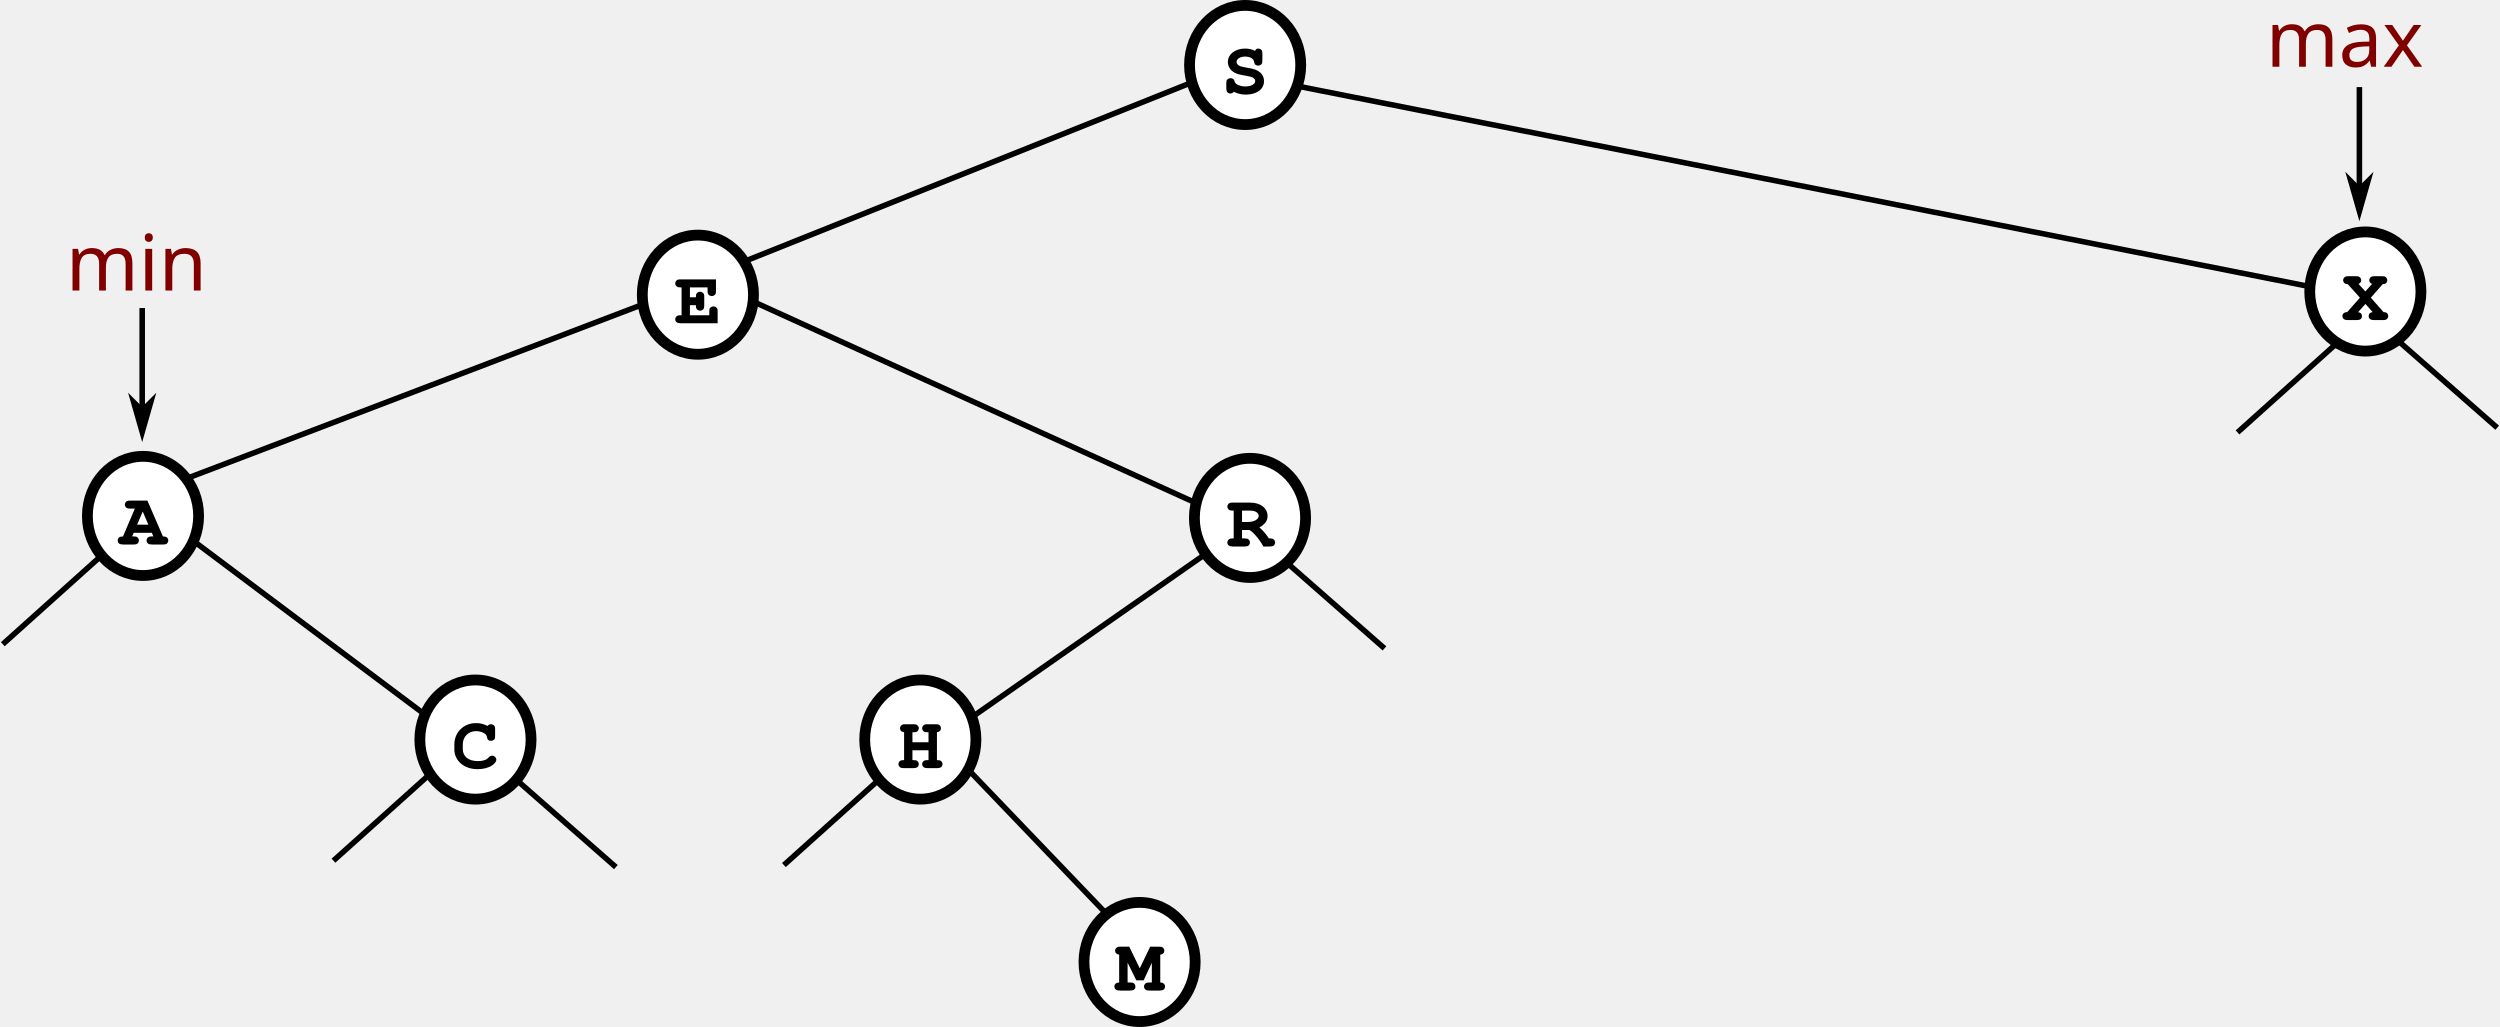
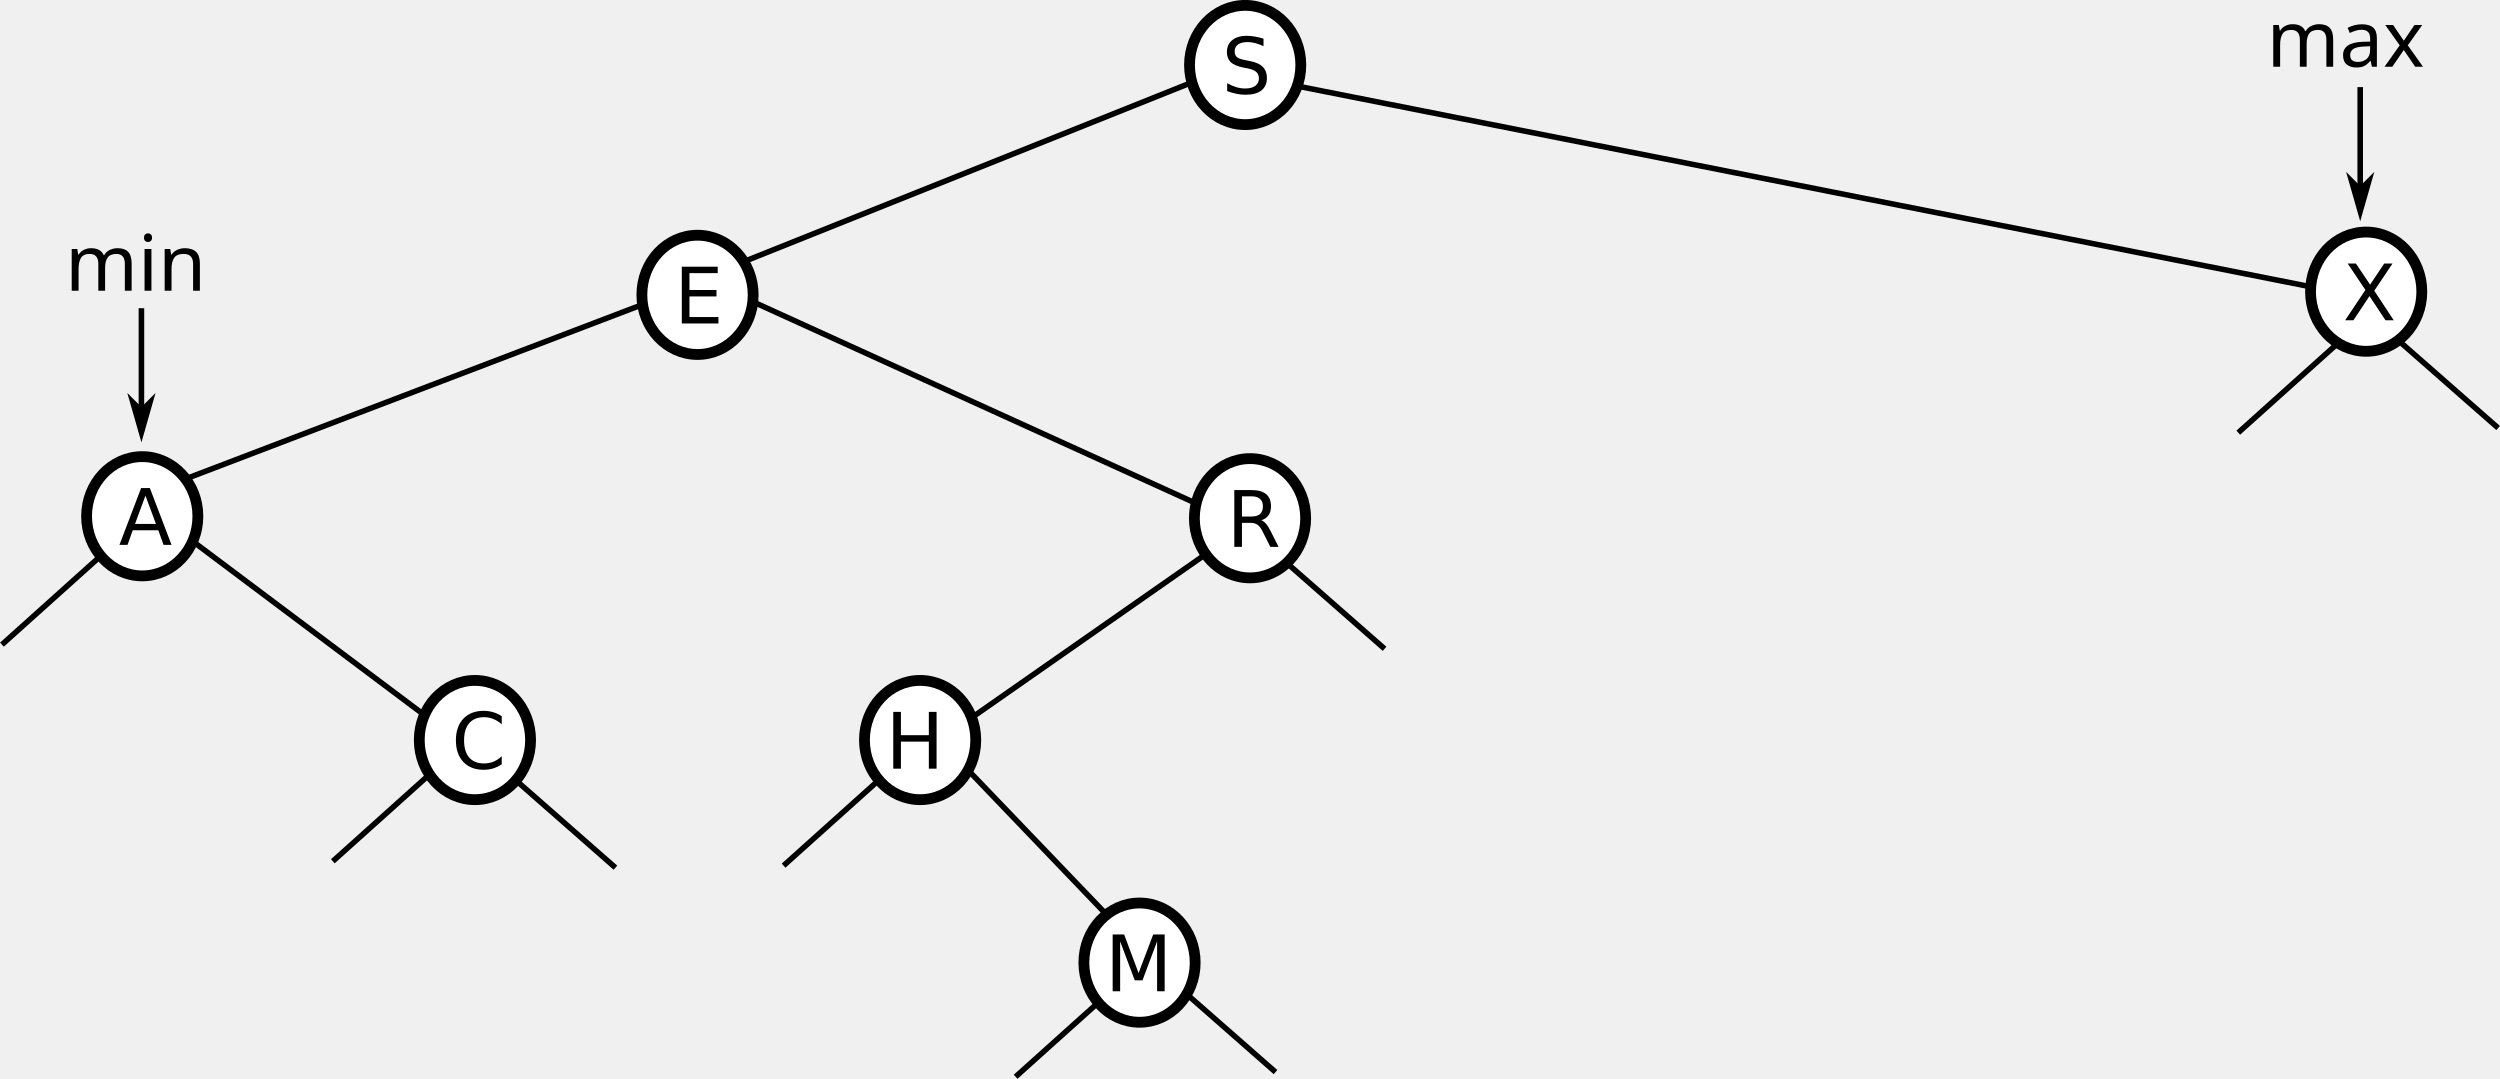
- <svg xmlns="http://www.w3.org/2000/svg" width="449.571" height="184.679" id="svg3211" version="1.1">
+ <svg xmlns="http://www.w3.org/2000/svg" width="449.25" height="193.859" id="svg3211" version="1.1">
  <defs id="defs3213">
-     <marker orient="auto" refY="0.0" refX="0.0" id="Arrow1Mend" style="overflow:visible;">
-       <path id="path3917" d="M 0.0,0.0 L 5.0,-5.0 L -12.5,0.0 L 5.0,5.0 L 0.0,0.0 z " style="fill-rule:evenodd;stroke:#000000;stroke-width:1.0pt;" transform="scale(0.4) rotate(180) translate(10,0)" />
+     <marker orient="auto" refY="0" refX="0" id="Arrow1Mend" style="overflow:visible">
+       <path id="path3917" d="M 0,0 5,-5 -12.5,0 5,5 0,0 z" style="fill-rule:evenodd;stroke:#000000;stroke-width:1pt" transform="matrix(-0.4,0,0,-0.4,-4,0)" />
    </marker>
    <marker orient="auto" refY="0" refX="0" id="Arrow1Mend-9" style="overflow:visible">
      <path id="path3917-6" d="M 0,0 5,-5 -12.5,0 5,5 0,0 z" style="fill-rule:evenodd;stroke:#000000;stroke-width:1pt" transform="matrix(-0.4,0,0,-0.4,-4,0)" />
    </marker>
  </defs>
-   <g id="layer1" transform="translate(-202,-144.727)">
+   <g id="layer1" transform="translate(-202.1562,-144.7346)">
+     <path style="fill:none;stroke:#000000;stroke-width:1px;stroke-linecap:butt;stroke-linejoin:miter;stroke-opacity:1" d="m 402.163,322.512 -17.5,15.714" id="path3431-53-4" />
+     <path style="fill:none;stroke:#000000;stroke-width:1px;stroke-linecap:butt;stroke-linejoin:miter;stroke-opacity:1" d="m 413.864,322.032 17.5,15.357" id="path3465-4" />
    <path transform="translate(56.62521,39.76588)" style="fill:#ffffff;fill-opacity:1;stroke:#000000;stroke-width:1.945;stroke-linecap:butt;stroke-miterlimit:4;stroke-opacity:1;stroke-dasharray:none" id="path3020-7" d="m 379.286,116.648 c 0,5.917 -4.477,10.714 -10,10.714 -5.523,0 -10,-4.797 -10,-10.714 0,-5.917 4.477,-10.714 10,-10.714 5.523,0 10,4.797 10,10.714 z" />
-     <text xml:space="preserve" style="font-size:14px;font-style:normal;font-variant:normal;font-weight:bold;font-stretch:normal;line-height:125%;letter-spacing:0px;word-spacing:0px;fill:#000000;fill-opacity:1;stroke:none;font-family:Courier;-inkscape-font-specification:Courier Bold" x="421.71" y="161.556" id="text3022-4">
+     <text xml:space="preserve" style="font-size:14px;font-style:normal;font-variant:normal;font-weight:normal;font-stretch:normal;text-align:start;line-height:125%;letter-spacing:0px;word-spacing:0px;writing-mode:lr-tb;text-anchor:start;fill:#000000;fill-opacity:1;stroke:none;font-family:DejaVu Sans;-inkscape-font-specification:DejaVu Sans" x="421.71" y="161.556" id="text3022-4">
      <tspan id="tspan3024-1" x="421.71" y="161.556">S</tspan>
    </text>
    <path transform="translate(-41.78571,81.07142)" style="fill:#ffffff;fill-opacity:1;stroke:#000000;stroke-width:1.945;stroke-linecap:butt;stroke-miterlimit:4;stroke-opacity:1;stroke-dasharray:none" id="path3020-7-6" d="m 379.286,116.648 c 0,5.917 -4.477,10.714 -10,10.714 -5.523,0 -10,-4.797 -10,-10.714 0,-5.917 4.477,-10.714 10,-10.714 5.523,0 10,4.797 10,10.714 z" />
-     <text xml:space="preserve" style="font-size:14px;font-style:normal;font-variant:normal;font-weight:bold;font-stretch:normal;line-height:125%;letter-spacing:0px;word-spacing:0px;fill:#000000;fill-opacity:1;stroke:none;font-family:Courier;-inkscape-font-specification:Courier Bold" x="323.299" y="202.861" id="text3022-4-4">
+     <text xml:space="preserve" style="font-size:14px;font-style:normal;font-variant:normal;font-weight:normal;font-stretch:normal;text-align:start;line-height:125%;letter-spacing:0px;word-spacing:0px;writing-mode:lr-tb;text-anchor:start;fill:#000000;fill-opacity:1;stroke:none;font-family:DejaVu Sans;-inkscape-font-specification:DejaVu Sans" x="323.299" y="202.861" id="text3022-4-4">
      <tspan id="tspan3024-1-4" x="323.299" y="202.861">E</tspan>
    </text>
    <path transform="translate(258.0714,80.49999)" style="fill:#ffffff;fill-opacity:1;stroke:#000000;stroke-width:1.945;stroke-linecap:butt;stroke-miterlimit:4;stroke-opacity:1;stroke-dasharray:none" id="path3020-7-60" d="m 379.286,116.648 c 0,5.917 -4.477,10.714 -10,10.714 -5.523,0 -10,-4.797 -10,-10.714 0,-5.917 4.477,-10.714 10,-10.714 5.523,0 10,4.797 10,10.714 z" />
-     <text xml:space="preserve" style="font-size:14px;font-style:normal;font-variant:normal;font-weight:bold;font-stretch:normal;line-height:125%;letter-spacing:0px;word-spacing:0px;fill:#000000;fill-opacity:1;stroke:none;font-family:Courier;-inkscape-font-specification:Courier Bold" x="623.156" y="202.29" id="text3022-4-2">
+     <text xml:space="preserve" style="font-size:14px;font-style:normal;font-variant:normal;font-weight:normal;font-stretch:normal;text-align:start;line-height:125%;letter-spacing:0px;word-spacing:0px;writing-mode:lr-tb;text-anchor:start;fill:#000000;fill-opacity:1;stroke:none;font-family:DejaVu Sans;-inkscape-font-specification:DejaVu Sans" x="623.156" y="202.29" id="text3022-4-2">
      <tspan id="tspan3024-1-8" x="623.156" y="202.29">X</tspan>
    </text>
    <path transform="translate(-141.5714,120.8571)" style="fill:#ffffff;fill-opacity:1;stroke:#000000;stroke-width:1.945;stroke-linecap:butt;stroke-miterlimit:4;stroke-opacity:1;stroke-dasharray:none" id="path3020-7-9" d="m 379.286,116.648 c 0,5.917 -4.477,10.714 -10,10.714 -5.523,0 -10,-4.797 -10,-10.714 0,-5.917 4.477,-10.714 10,-10.714 5.523,0 10,4.797 10,10.714 z" />
-     <text xml:space="preserve" style="font-size:14px;font-style:normal;font-variant:normal;font-weight:bold;font-stretch:normal;line-height:125%;letter-spacing:0px;word-spacing:0px;fill:#000000;fill-opacity:1;stroke:none;font-family:Courier;-inkscape-font-specification:Courier Bold" x="223.513" y="242.647" id="text3022-4-21">
+     <text xml:space="preserve" style="font-size:14px;font-style:normal;font-variant:normal;font-weight:normal;font-stretch:normal;text-align:start;line-height:125%;letter-spacing:0px;word-spacing:0px;writing-mode:lr-tb;text-anchor:start;fill:#000000;fill-opacity:1;stroke:none;font-family:DejaVu Sans;-inkscape-font-specification:DejaVu Sans" x="223.513" y="242.647" id="text3022-4-21">
      <tspan id="tspan3024-1-7" x="223.513" y="242.647">A</tspan>
    </text>
    <path transform="translate(57.50001,121.2143)" style="fill:#ffffff;fill-opacity:1;stroke:#000000;stroke-width:1.945;stroke-linecap:butt;stroke-miterlimit:4;stroke-opacity:1;stroke-dasharray:none" id="path3020-7-9-4" d="m 379.286,116.648 c 0,5.917 -4.477,10.714 -10,10.714 -5.523,0 -10,-4.797 -10,-10.714 0,-5.917 4.477,-10.714 10,-10.714 5.523,0 10,4.797 10,10.714 z" />
-     <text xml:space="preserve" style="font-size:14px;font-style:normal;font-variant:normal;font-weight:bold;font-stretch:normal;line-height:125%;letter-spacing:0px;word-spacing:0px;fill:#000000;fill-opacity:1;stroke:none;font-family:Courier;-inkscape-font-specification:Courier Bold" x="422.585" y="243.004" id="text3022-4-21-2">
+     <text xml:space="preserve" style="font-size:14px;font-style:normal;font-variant:normal;font-weight:normal;font-stretch:normal;text-align:start;line-height:125%;letter-spacing:0px;word-spacing:0px;writing-mode:lr-tb;text-anchor:start;fill:#000000;fill-opacity:1;stroke:none;font-family:DejaVu Sans;-inkscape-font-specification:DejaVu Sans" x="422.585" y="243.004" id="text3022-4-21-2">
      <tspan id="tspan3024-1-7-8" x="422.585" y="243.004">R</tspan>
    </text>
    <path transform="translate(-81.78571,161.0714)" style="fill:#ffffff;fill-opacity:1;stroke:#000000;stroke-width:1.945;stroke-linecap:butt;stroke-miterlimit:4;stroke-opacity:1;stroke-dasharray:none" id="path3020-7-9-3" d="m 379.286,116.648 c 0,5.917 -4.477,10.714 -10,10.714 -5.523,0 -10,-4.797 -10,-10.714 0,-5.917 4.477,-10.714 10,-10.714 5.523,0 10,4.797 10,10.714 z" />
-     <text xml:space="preserve" style="font-size:14px;font-style:normal;font-variant:normal;font-weight:bold;font-stretch:normal;line-height:125%;letter-spacing:0px;word-spacing:0px;fill:#000000;fill-opacity:1;stroke:none;font-family:Courier;-inkscape-font-specification:Courier Bold" x="283.299" y="282.861" id="text3022-4-21-4">
+     <text xml:space="preserve" style="font-size:14px;font-style:normal;font-variant:normal;font-weight:normal;font-stretch:normal;text-align:start;line-height:125%;letter-spacing:0px;word-spacing:0px;writing-mode:lr-tb;text-anchor:start;fill:#000000;fill-opacity:1;stroke:none;font-family:DejaVu Sans;-inkscape-font-specification:DejaVu Sans" x="283.299" y="282.861" id="text3022-4-21-4">
      <tspan id="tspan3024-1-7-4" x="283.299" y="282.861">C</tspan>
    </text>
    <path transform="translate(-1.78571,161.0714)" style="fill:#ffffff;fill-opacity:1;stroke:#000000;stroke-width:1.945;stroke-linecap:butt;stroke-miterlimit:4;stroke-opacity:1;stroke-dasharray:none" id="path3020-7-9-9" d="m 379.286,116.648 c 0,5.917 -4.477,10.714 -10,10.714 -5.523,0 -10,-4.797 -10,-10.714 0,-5.917 4.477,-10.714 10,-10.714 5.523,0 10,4.797 10,10.714 z" />
-     <text xml:space="preserve" style="font-size:14px;font-style:normal;font-variant:normal;font-weight:bold;font-stretch:normal;line-height:125%;letter-spacing:0px;word-spacing:0px;fill:#000000;fill-opacity:1;stroke:none;font-family:Courier;-inkscape-font-specification:Courier Bold" x="363.299" y="282.861" id="text3022-4-21-3">
-       <tspan id="tspan3024-1-7-49" x="363.299" y="282.861">H</tspan>
+     <text xml:space="preserve" style="font-size:14px;font-style:normal;font-variant:normal;font-weight:normal;font-stretch:normal;text-align:start;line-height:125%;letter-spacing:0px;word-spacing:0px;writing-mode:lr-tb;text-anchor:start;fill:#000000;fill-opacity:1;stroke:none;font-family:DejaVu Sans;-inkscape-font-specification:DejaVu Sans" x="361.299" y="282.861" id="text3022-4-21-3">
+       <tspan id="tspan3024-1-7-49" x="361.299" y="282.861">H</tspan>
    </text>
    <path transform="translate(37.64287,201.0714)" style="fill:#ffffff;fill-opacity:1;stroke:#000000;stroke-width:1.945;stroke-linecap:butt;stroke-miterlimit:4;stroke-opacity:1;stroke-dasharray:none" id="path3020-7-9-49" d="m 379.286,116.648 c 0,5.917 -4.477,10.714 -10,10.714 -5.523,0 -10,-4.797 -10,-10.714 0,-5.917 4.477,-10.714 10,-10.714 5.523,0 10,4.797 10,10.714 z" />
-     <text xml:space="preserve" style="font-size:14px;font-style:normal;font-variant:normal;font-weight:bold;font-stretch:normal;line-height:125%;letter-spacing:0px;word-spacing:0px;fill:#000000;fill-opacity:1;stroke:none;font-family:Courier;-inkscape-font-specification:Courier Bold" x="402.727" y="322.861" id="text3022-4-21-5">
-       <tspan id="tspan3024-1-7-46" x="402.727" y="322.861">M</tspan>
+     <text xml:space="preserve" style="font-size:14px;font-style:normal;font-variant:normal;font-weight:normal;font-stretch:normal;text-align:start;line-height:125%;letter-spacing:0px;word-spacing:0px;writing-mode:lr-tb;text-anchor:start;fill:#000000;fill-opacity:1;stroke:none;font-family:DejaVu Sans;-inkscape-font-specification:DejaVu Sans" x="400.727" y="322.861" id="text3022-4-21-5">
+       <tspan id="tspan3024-1-7-46" x="400.727" y="322.861">M</tspan>
    </text>
    <path style="fill:none;stroke:#000000;stroke-width:1px;stroke-linecap:butt;stroke-linejoin:miter;stroke-opacity:1" d="M 236.071,230.576 317.5,199.505" id="path3417" />
    <path style="fill:none;stroke:#000000;stroke-width:1px;stroke-linecap:butt;stroke-linejoin:miter;stroke-opacity:1" d="m 336.071,191.648 80.357,-32.143" id="path3419" />
    <path style="fill:none;stroke:#000000;stroke-width:1px;stroke-linecap:butt;stroke-linejoin:miter;stroke-opacity:1" d="m 236.786,242.005 41.429,31.071" id="path3421" />
    <path style="fill:none;stroke:#000000;stroke-width:1px;stroke-linecap:butt;stroke-linejoin:miter;stroke-opacity:1" d="m 337.857,199.148 79.286,36.071" id="path3423" />
    <path style="fill:none;stroke:#000000;stroke-width:1px;stroke-linecap:butt;stroke-linejoin:miter;stroke-opacity:1" d="m 377.143,273.434 41.429,-28.929" id="path3425" />
    <path style="fill:none;stroke:#000000;stroke-width:1px;stroke-linecap:butt;stroke-linejoin:miter;stroke-opacity:1" d="m 376.071,283.076 24.643,25.714" id="path3427" />
    <path style="fill:none;stroke:#000000;stroke-width:1px;stroke-linecap:butt;stroke-linejoin:miter;stroke-opacity:1" d="M 435.357,160.219 617.5,196.291" id="path3429" />
    <path style="fill:none;stroke:#000000;stroke-width:1px;stroke-linecap:butt;stroke-linejoin:miter;stroke-opacity:1" d="m 220,244.862 -17.5,15.714" id="path3431" />
    <path style="fill:none;stroke:#000000;stroke-width:1px;stroke-linecap:butt;stroke-linejoin:miter;stroke-opacity:1" d="m 279.464,283.791 -17.5,15.714" id="path3431-6" />
    <path style="fill:none;stroke:#000000;stroke-width:1px;stroke-linecap:butt;stroke-linejoin:miter;stroke-opacity:1" d="m 360.464,284.576 -17.5,15.714" id="path3431-5" />
    <path style="fill:none;stroke:#000000;stroke-width:1px;stroke-linecap:butt;stroke-linejoin:miter;stroke-opacity:1" d="m 621.871,206.771 -17.5,15.714" id="path3431-53" />
    <path style="fill:none;stroke:#000000;stroke-width:1px;stroke-linecap:butt;stroke-linejoin:miter;stroke-opacity:1" d="m 633.571,206.291 17.5,15.357" id="path3465" />
    <path style="fill:none;stroke:#000000;stroke-width:1px;stroke-linecap:butt;stroke-linejoin:miter;stroke-opacity:1" d="m 433.464,245.969 17.5,15.357" id="path3465-1" />
    <path style="fill:none;stroke:#000000;stroke-width:1px;stroke-linecap:butt;stroke-linejoin:miter;stroke-opacity:1" d="m 295.25,285.299 17.5,15.357" id="path3465-1-1" />
-     <text xml:space="preserve" style="font-size:14px;font-style:normal;font-variant:normal;font-weight:normal;font-stretch:normal;line-height:125%;letter-spacing:0px;word-spacing:0px;fill:#800000;fill-opacity:1;stroke:none;font-family:sans;-inkscape-font-specification:sans" x="213.857" y="196.978" id="text3109">
+     <text xml:space="preserve" style="font-size:14px;font-style:normal;font-variant:normal;font-weight:normal;font-stretch:normal;line-height:125%;letter-spacing:0px;word-spacing:0px;fill:#000000;fill-opacity:1;stroke:none;font-family:sans;-inkscape-font-specification:sans" x="213.857" y="196.978" id="text3109">
      <tspan id="tspan3111" x="213.857" y="196.978">min</tspan>
    </text>
-     <text xml:space="preserve" style="font-size:14px;font-style:normal;font-variant:normal;font-weight:normal;font-stretch:normal;line-height:125%;letter-spacing:0px;word-spacing:0px;fill:#800000;fill-opacity:1;stroke:none;font-family:sans;-inkscape-font-specification:sans" x="609.473" y="156.724" id="text3109-4">
+     <text xml:space="preserve" style="font-size:14px;font-style:normal;font-variant:normal;font-weight:normal;font-stretch:normal;line-height:125%;letter-spacing:0px;word-spacing:0px;fill:#000000;fill-opacity:1;stroke:none;font-family:sans;-inkscape-font-specification:sans" x="609.473" y="156.724" id="text3109-4">
      <tspan id="tspan3111-2" x="609.473" y="156.724">max</tspan>
    </text>
    <path style="fill:none;stroke:#000000;stroke-width:1px;stroke-linecap:butt;stroke-linejoin:miter;stroke-opacity:1;marker-end:url(#Arrow1Mend)" d="m 227.571,200.12 0,22.143" id="path3134" />
    <path style="fill:none;stroke:#000000;stroke-width:1px;stroke-linecap:butt;stroke-linejoin:miter;stroke-opacity:1;marker-end:url(#Arrow1Mend)" d="m 626.286,160.388 0,22.143" id="path3134-5" />
  </g>
</svg>
